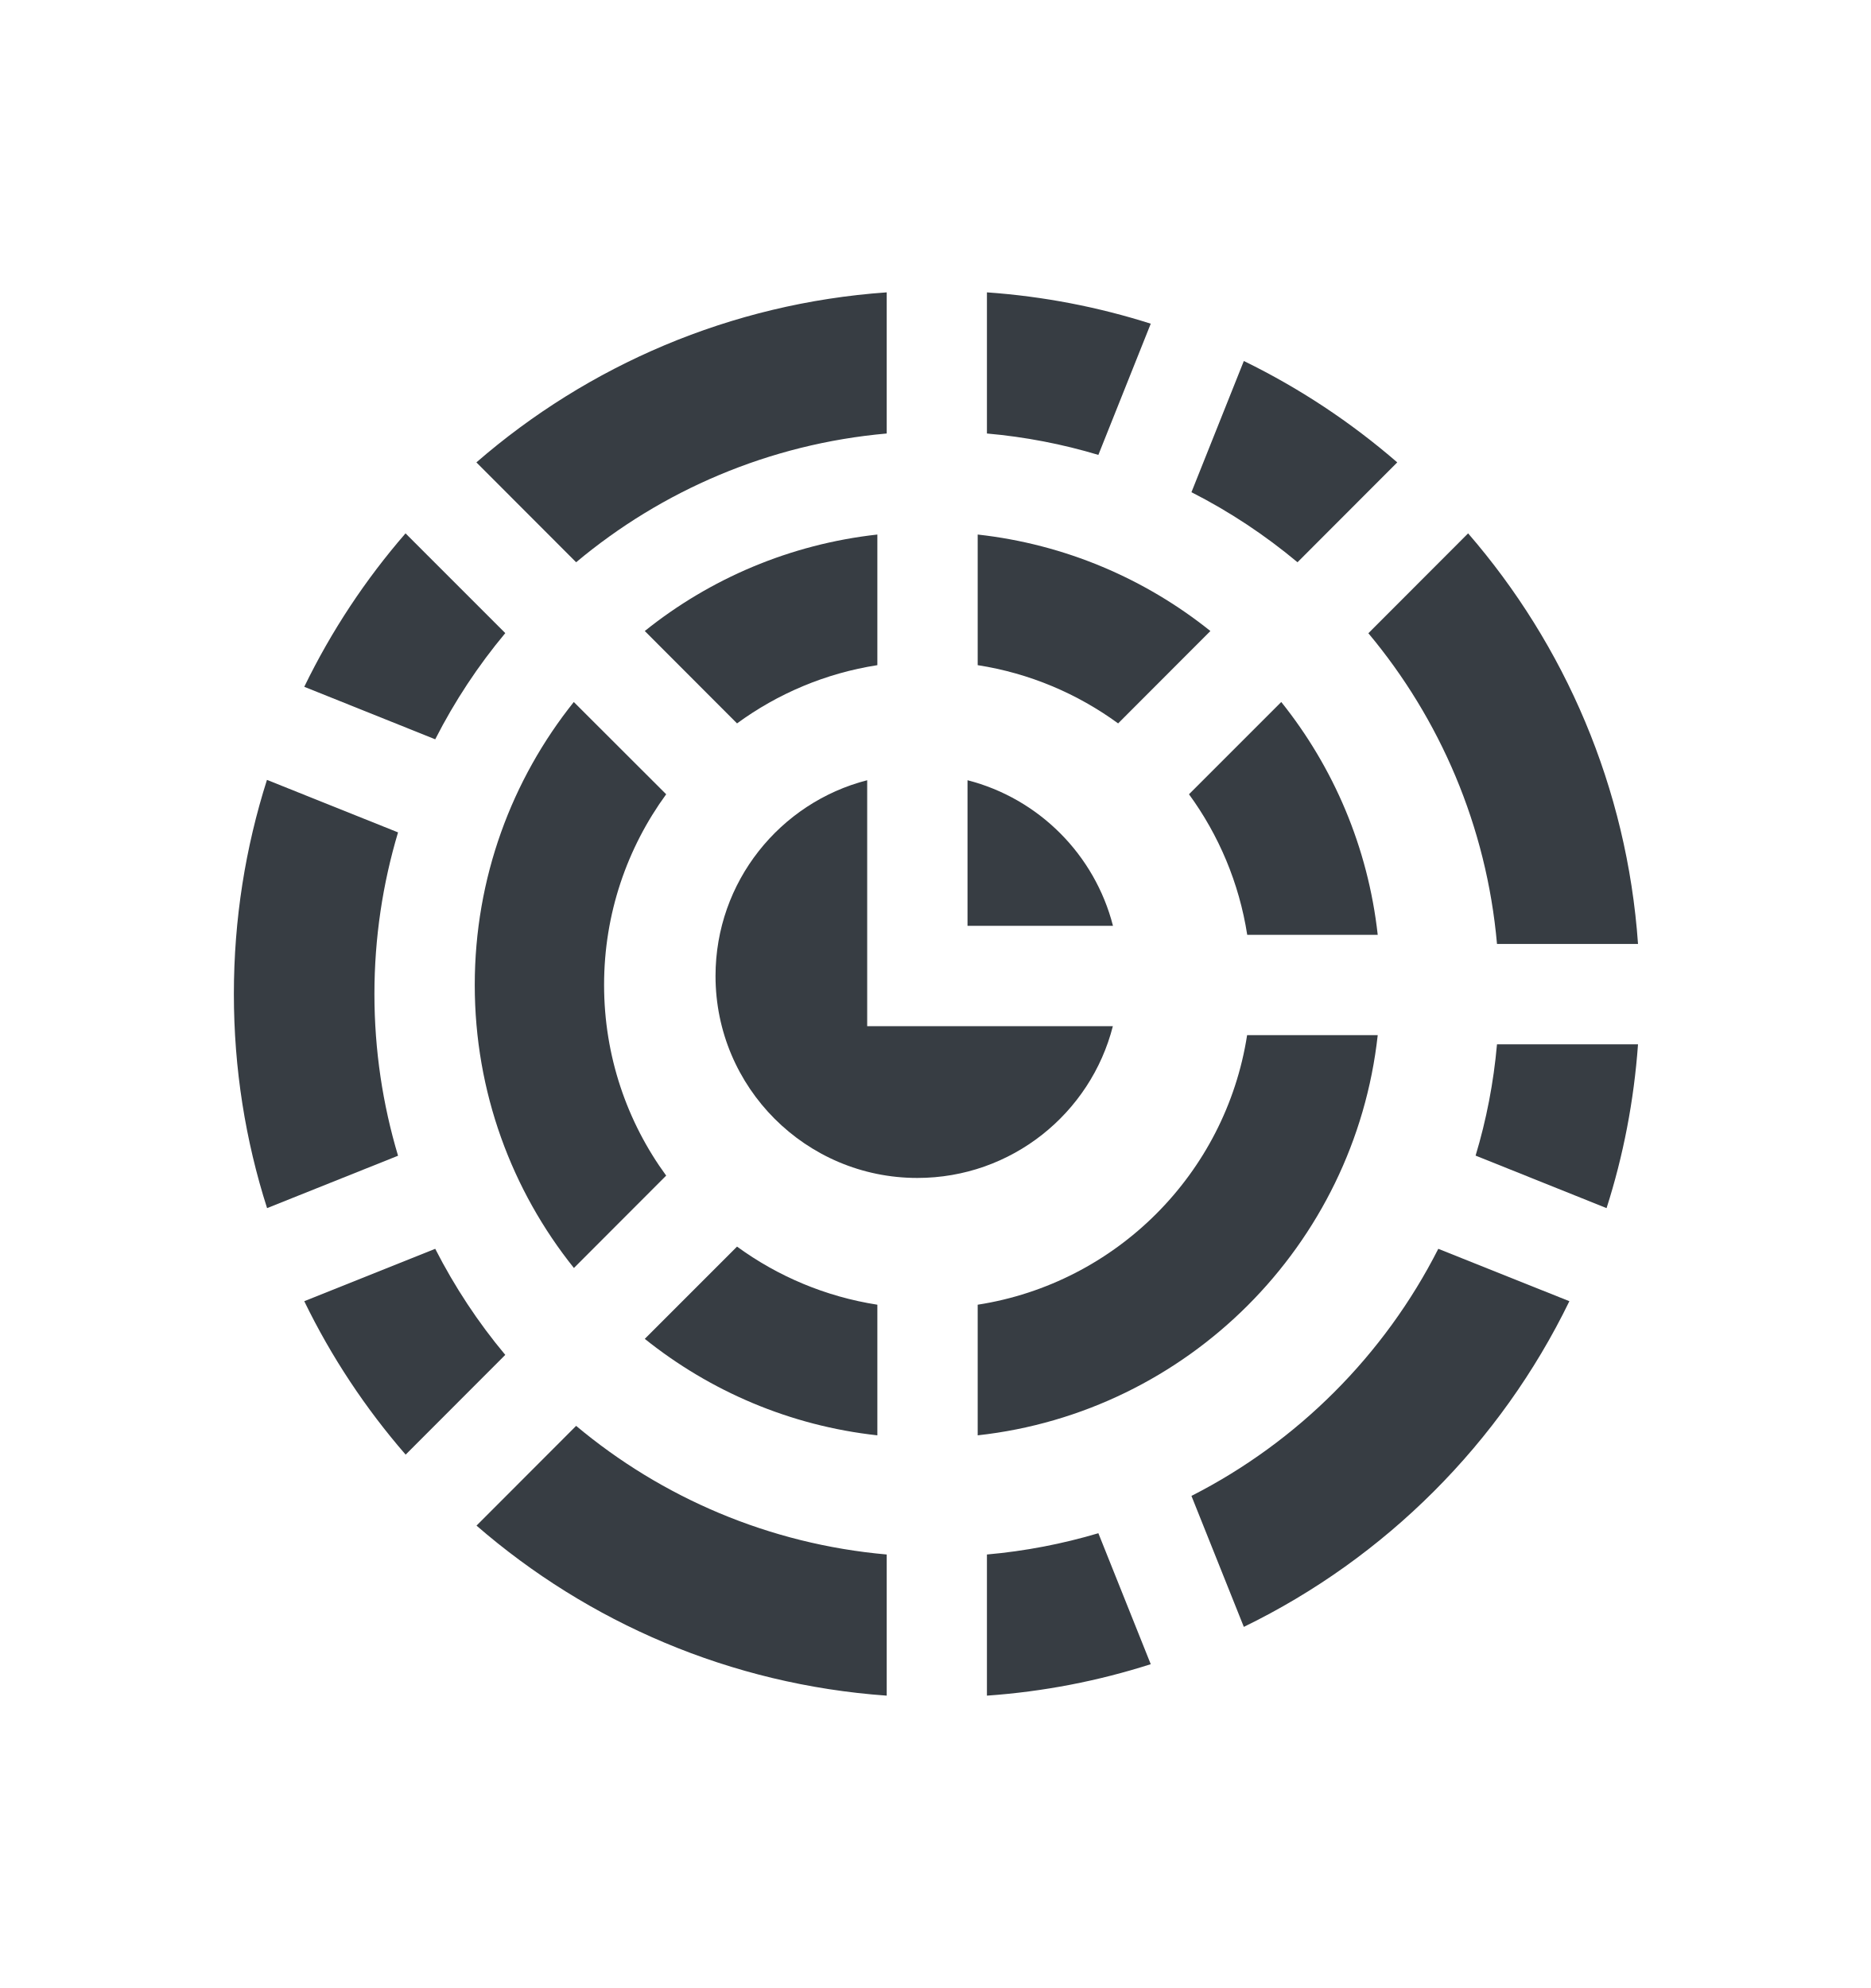
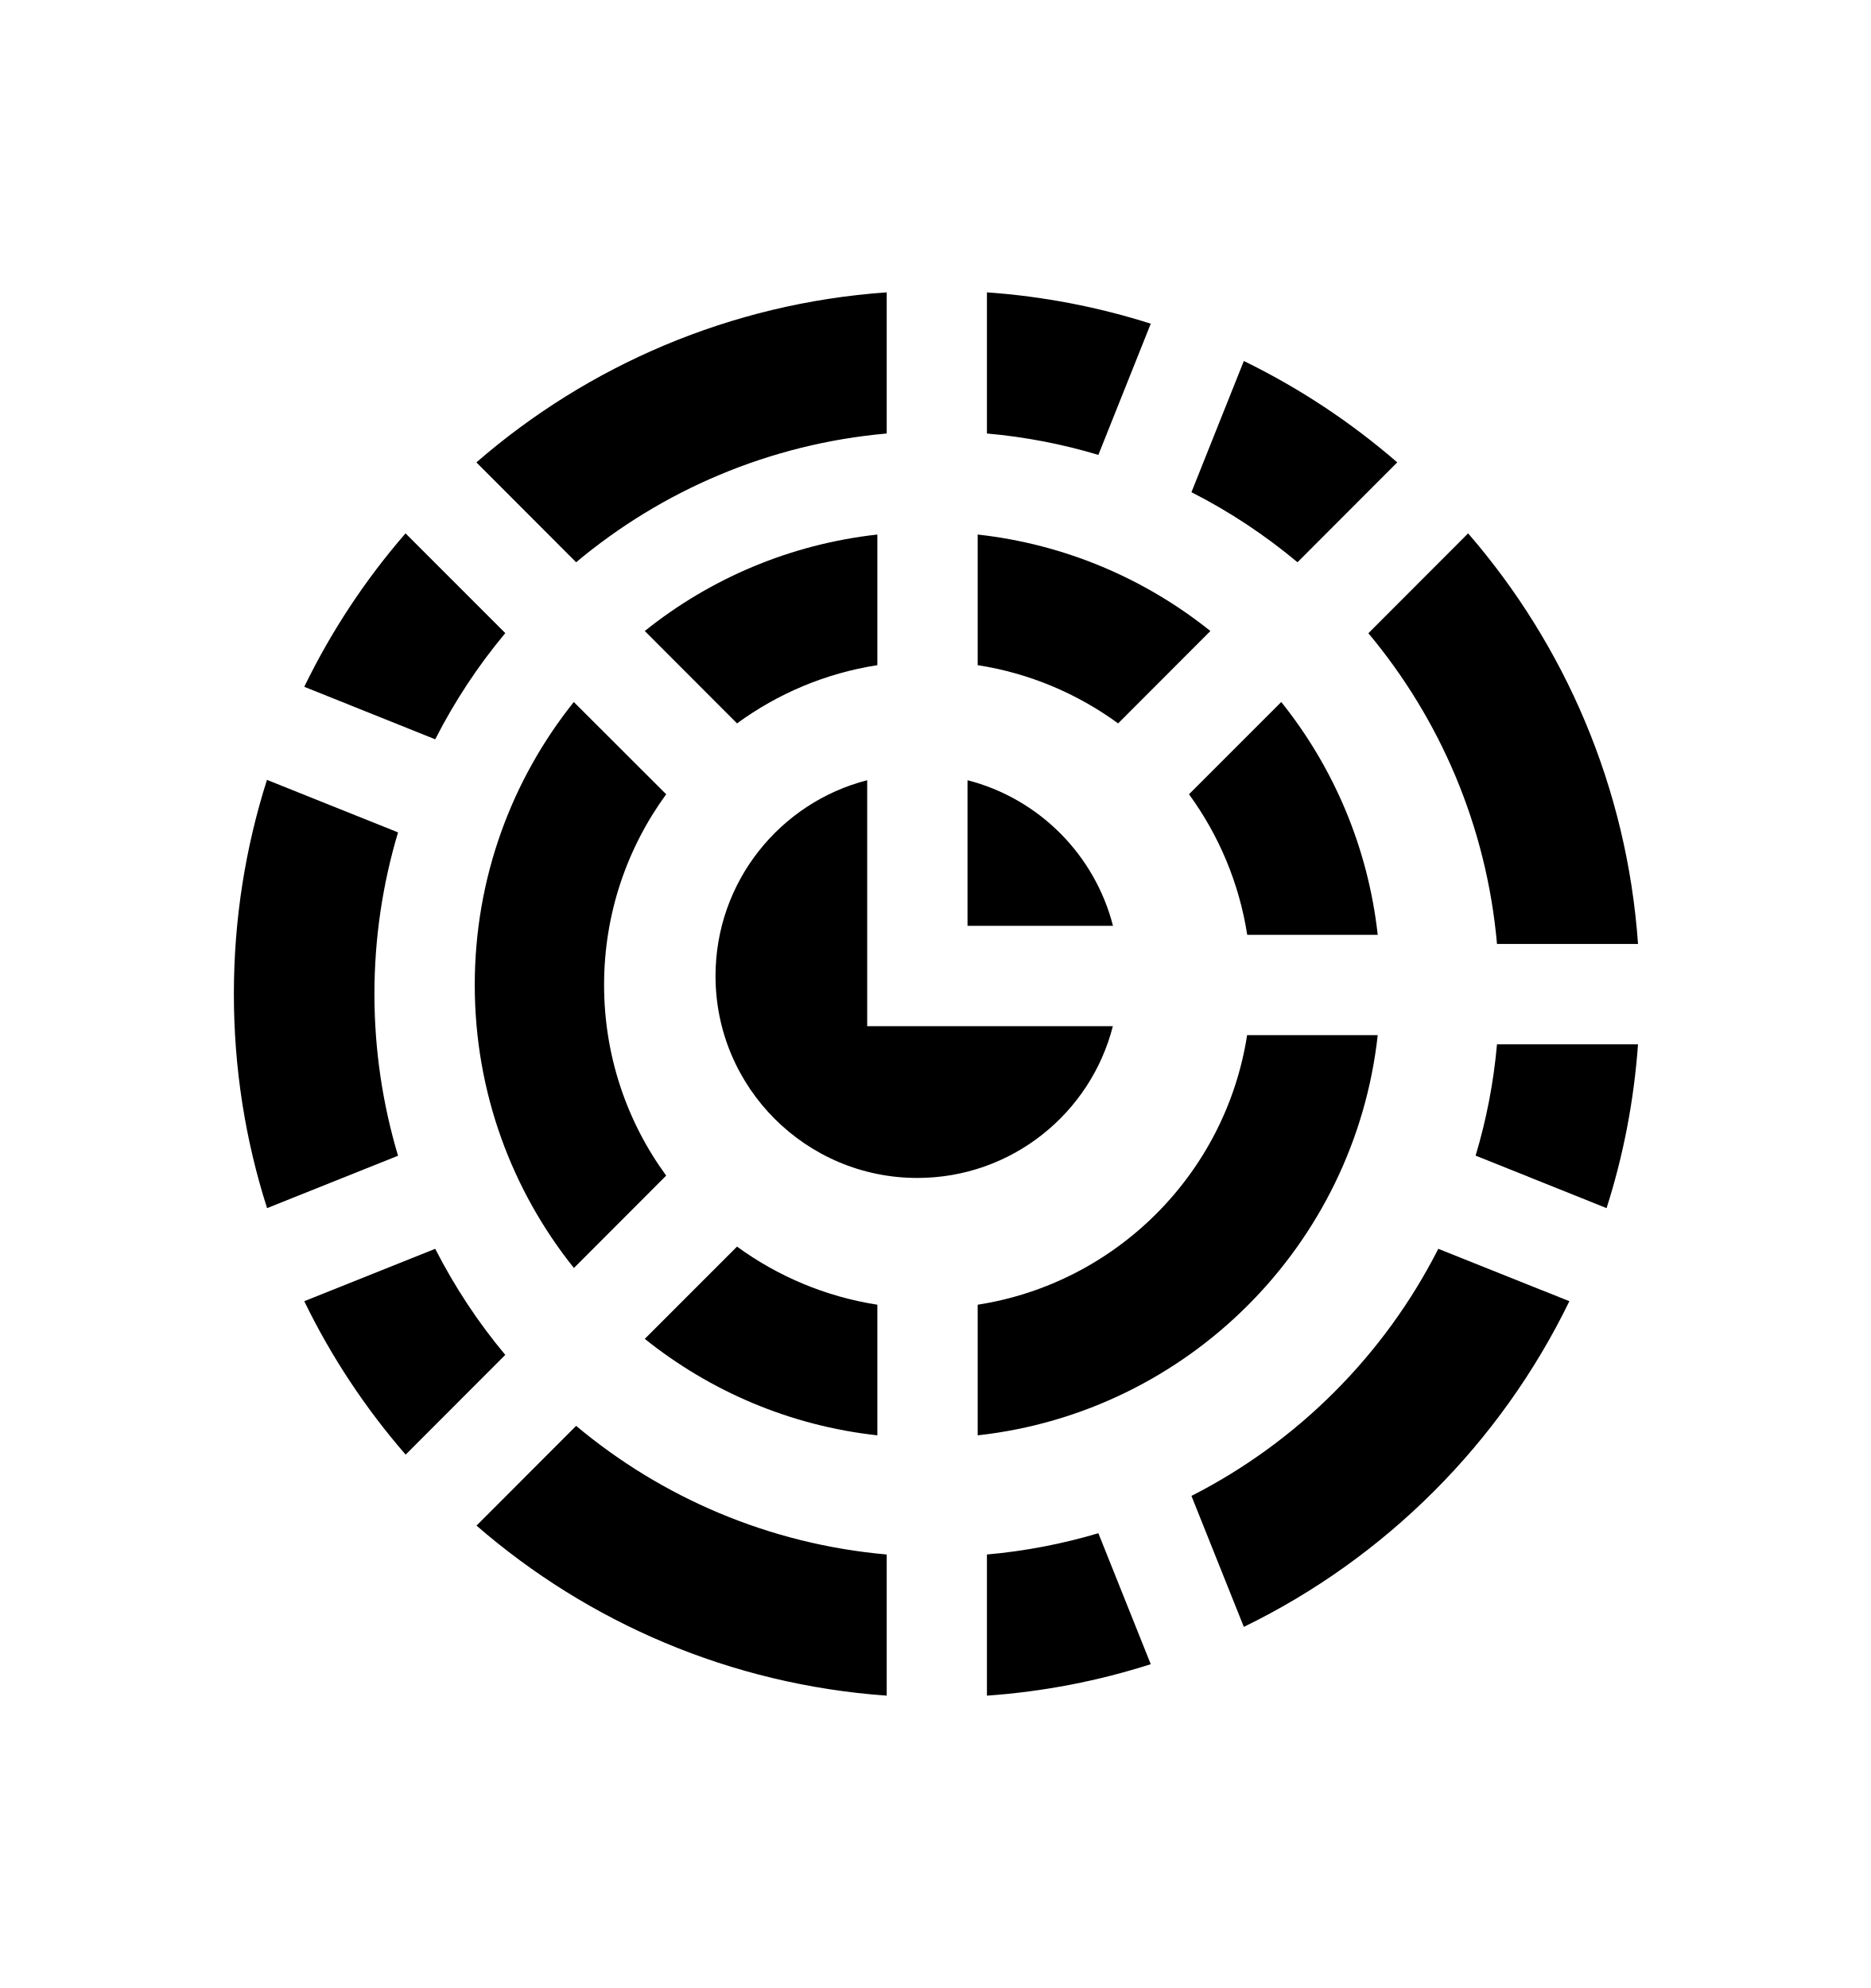
<svg xmlns="http://www.w3.org/2000/svg" width="16" height="17" viewBox="0 0 16 17" fill="none">
-   <path fill-rule="evenodd" clip-rule="evenodd" d="M7.583 2.5C6.245 2.594 5.028 3.126 4.074 3.954L4.927 4.808C5.659 4.195 6.577 3.796 7.583 3.707V2.5ZM9.393 3.89C9.087 3.798 8.768 3.736 8.44 3.707V2.5C8.925 2.534 9.395 2.626 9.841 2.768L9.393 3.89ZM11.096 4.808C10.818 4.576 10.514 4.374 10.189 4.209L10.637 3.087C11.113 3.319 11.553 3.611 11.949 3.954L11.096 4.808ZM12.802 8.072C12.713 7.065 12.314 6.147 11.702 5.415L12.555 4.561C13.382 5.516 13.914 6.733 14.008 8.072H12.802ZM12.619 9.882C12.711 9.577 12.773 9.258 12.802 8.93H14.008C13.973 9.415 13.882 9.884 13.739 10.331L12.619 9.882ZM10.189 12.792C11.097 12.33 11.839 11.587 12.3 10.679L13.421 11.127C12.832 12.339 11.848 13.323 10.637 13.912L10.189 12.792ZM8.44 13.293C8.768 13.264 9.087 13.202 9.393 13.111L9.841 14.231C9.394 14.374 8.925 14.466 8.44 14.5V13.293ZM4.927 12.193C5.659 12.806 6.577 13.204 7.583 13.293V14.5C6.245 14.405 5.028 13.873 4.075 13.046L4.927 12.193ZM3.722 10.679C3.888 11.004 4.089 11.309 4.321 11.586L3.469 12.439C3.126 12.044 2.833 11.603 2.602 11.127L3.722 10.679ZM3.404 7.118C3.273 7.556 3.202 8.02 3.202 8.5C3.202 8.981 3.273 9.445 3.404 9.883L2.284 10.331C2.099 9.753 2 9.138 2 8.5C2 7.862 2.099 7.247 2.283 6.669L3.404 7.118ZM4.321 5.414C4.089 5.692 3.888 5.996 3.722 6.322L2.602 5.873C2.833 5.397 3.125 4.956 3.468 4.561L4.321 5.414Z" fill="#373D43" />
-   <path fill-rule="evenodd" clip-rule="evenodd" d="M5.514 5.396C6.071 4.949 6.755 4.654 7.503 4.571V5.688C7.059 5.757 6.65 5.932 6.303 6.186L5.514 5.396ZM5.697 6.792L4.907 6.003C4.377 6.666 4.06 7.507 4.06 8.423C4.06 9.338 4.377 10.18 4.908 10.843L5.697 10.053C5.363 9.596 5.166 9.032 5.166 8.422C5.166 7.813 5.363 7.25 5.697 6.792ZM6.303 10.66L5.514 11.449C6.072 11.896 6.755 12.192 7.503 12.274V11.157C7.06 11.088 6.651 10.914 6.303 10.66ZM8.361 11.157V12.274C10.157 12.076 11.584 10.649 11.782 8.852H10.665C10.481 10.037 9.545 10.973 8.361 11.157ZM10.666 7.994H11.782C11.699 7.245 11.404 6.561 10.957 6.003L10.168 6.792C10.422 7.14 10.597 7.55 10.666 7.994ZM9.562 6.186L10.351 5.396C9.793 4.949 9.109 4.654 8.361 4.571V5.688C8.805 5.757 9.214 5.932 9.562 6.186Z" fill="#373D43" />
-   <path fill-rule="evenodd" clip-rule="evenodd" d="M7.416 6.672C6.671 6.863 6.119 7.54 6.119 8.346C6.119 9.3 6.892 10.073 7.845 10.073C8.65 10.073 9.327 9.521 9.517 8.775H7.845H7.416V8.346V6.672ZM9.518 7.917C9.362 7.308 8.883 6.828 8.274 6.672V7.917H9.518Z" fill="#373D43" />
+   <path fill-rule="evenodd" clip-rule="evenodd" d="M7.583 2.5C6.245 2.594 5.028 3.126 4.074 3.954L4.927 4.808C5.659 4.195 6.577 3.796 7.583 3.707V2.5ZM9.393 3.89C9.087 3.798 8.768 3.736 8.44 3.707V2.5C8.925 2.534 9.395 2.626 9.841 2.768L9.393 3.89ZM11.096 4.808C10.818 4.576 10.514 4.374 10.189 4.209L10.637 3.087C11.113 3.319 11.553 3.611 11.949 3.954L11.096 4.808ZM12.802 8.072C12.713 7.065 12.314 6.147 11.702 5.415L12.555 4.561C13.382 5.516 13.914 6.733 14.008 8.072H12.802ZM12.619 9.882C12.711 9.577 12.773 9.258 12.802 8.93H14.008C13.973 9.415 13.882 9.884 13.739 10.331L12.619 9.882ZM10.189 12.792C11.097 12.33 11.839 11.587 12.3 10.679L13.421 11.127C12.832 12.339 11.848 13.323 10.637 13.912L10.189 12.792ZM8.44 13.293C8.768 13.264 9.087 13.202 9.393 13.111L9.841 14.231C9.394 14.374 8.925 14.466 8.44 14.5V13.293ZM4.927 12.193C5.659 12.806 6.577 13.204 7.583 13.293V14.5C6.245 14.405 5.028 13.873 4.075 13.046L4.927 12.193ZM3.722 10.679C3.888 11.004 4.089 11.309 4.321 11.586L3.469 12.439C3.126 12.044 2.833 11.603 2.602 11.127L3.722 10.679ZM3.404 7.118C3.273 7.556 3.202 8.02 3.202 8.5C3.202 8.981 3.273 9.445 3.404 9.883L2.284 10.331C2.099 9.753 2 9.138 2 8.5C2 7.862 2.099 7.247 2.283 6.669L3.404 7.118ZM4.321 5.414C4.089 5.692 3.888 5.996 3.722 6.322L2.602 5.873C2.833 5.397 3.125 4.956 3.468 4.561L4.321 5.414Z" fill="#000000" />
+   <path fill-rule="evenodd" clip-rule="evenodd" d="M5.514 5.396C6.071 4.949 6.755 4.654 7.503 4.571V5.688C7.059 5.757 6.65 5.932 6.303 6.186L5.514 5.396ZM5.697 6.792L4.907 6.003C4.377 6.666 4.06 7.507 4.06 8.423C4.06 9.338 4.377 10.18 4.908 10.843L5.697 10.053C5.363 9.596 5.166 9.032 5.166 8.422C5.166 7.813 5.363 7.25 5.697 6.792ZM6.303 10.66L5.514 11.449C6.072 11.896 6.755 12.192 7.503 12.274V11.157C7.06 11.088 6.651 10.914 6.303 10.66ZM8.361 11.157V12.274C10.157 12.076 11.584 10.649 11.782 8.852H10.665C10.481 10.037 9.545 10.973 8.361 11.157ZM10.666 7.994H11.782C11.699 7.245 11.404 6.561 10.957 6.003L10.168 6.792C10.422 7.14 10.597 7.55 10.666 7.994ZM9.562 6.186L10.351 5.396C9.793 4.949 9.109 4.654 8.361 4.571V5.688C8.805 5.757 9.214 5.932 9.562 6.186Z" fill="#000000" />
+   <path fill-rule="evenodd" clip-rule="evenodd" d="M7.416 6.672C6.671 6.863 6.119 7.54 6.119 8.346C6.119 9.3 6.892 10.073 7.845 10.073C8.65 10.073 9.327 9.521 9.517 8.775H7.845H7.416V8.346V6.672ZM9.518 7.917C9.362 7.308 8.883 6.828 8.274 6.672V7.917H9.518Z" fill="#000000" />
</svg>
